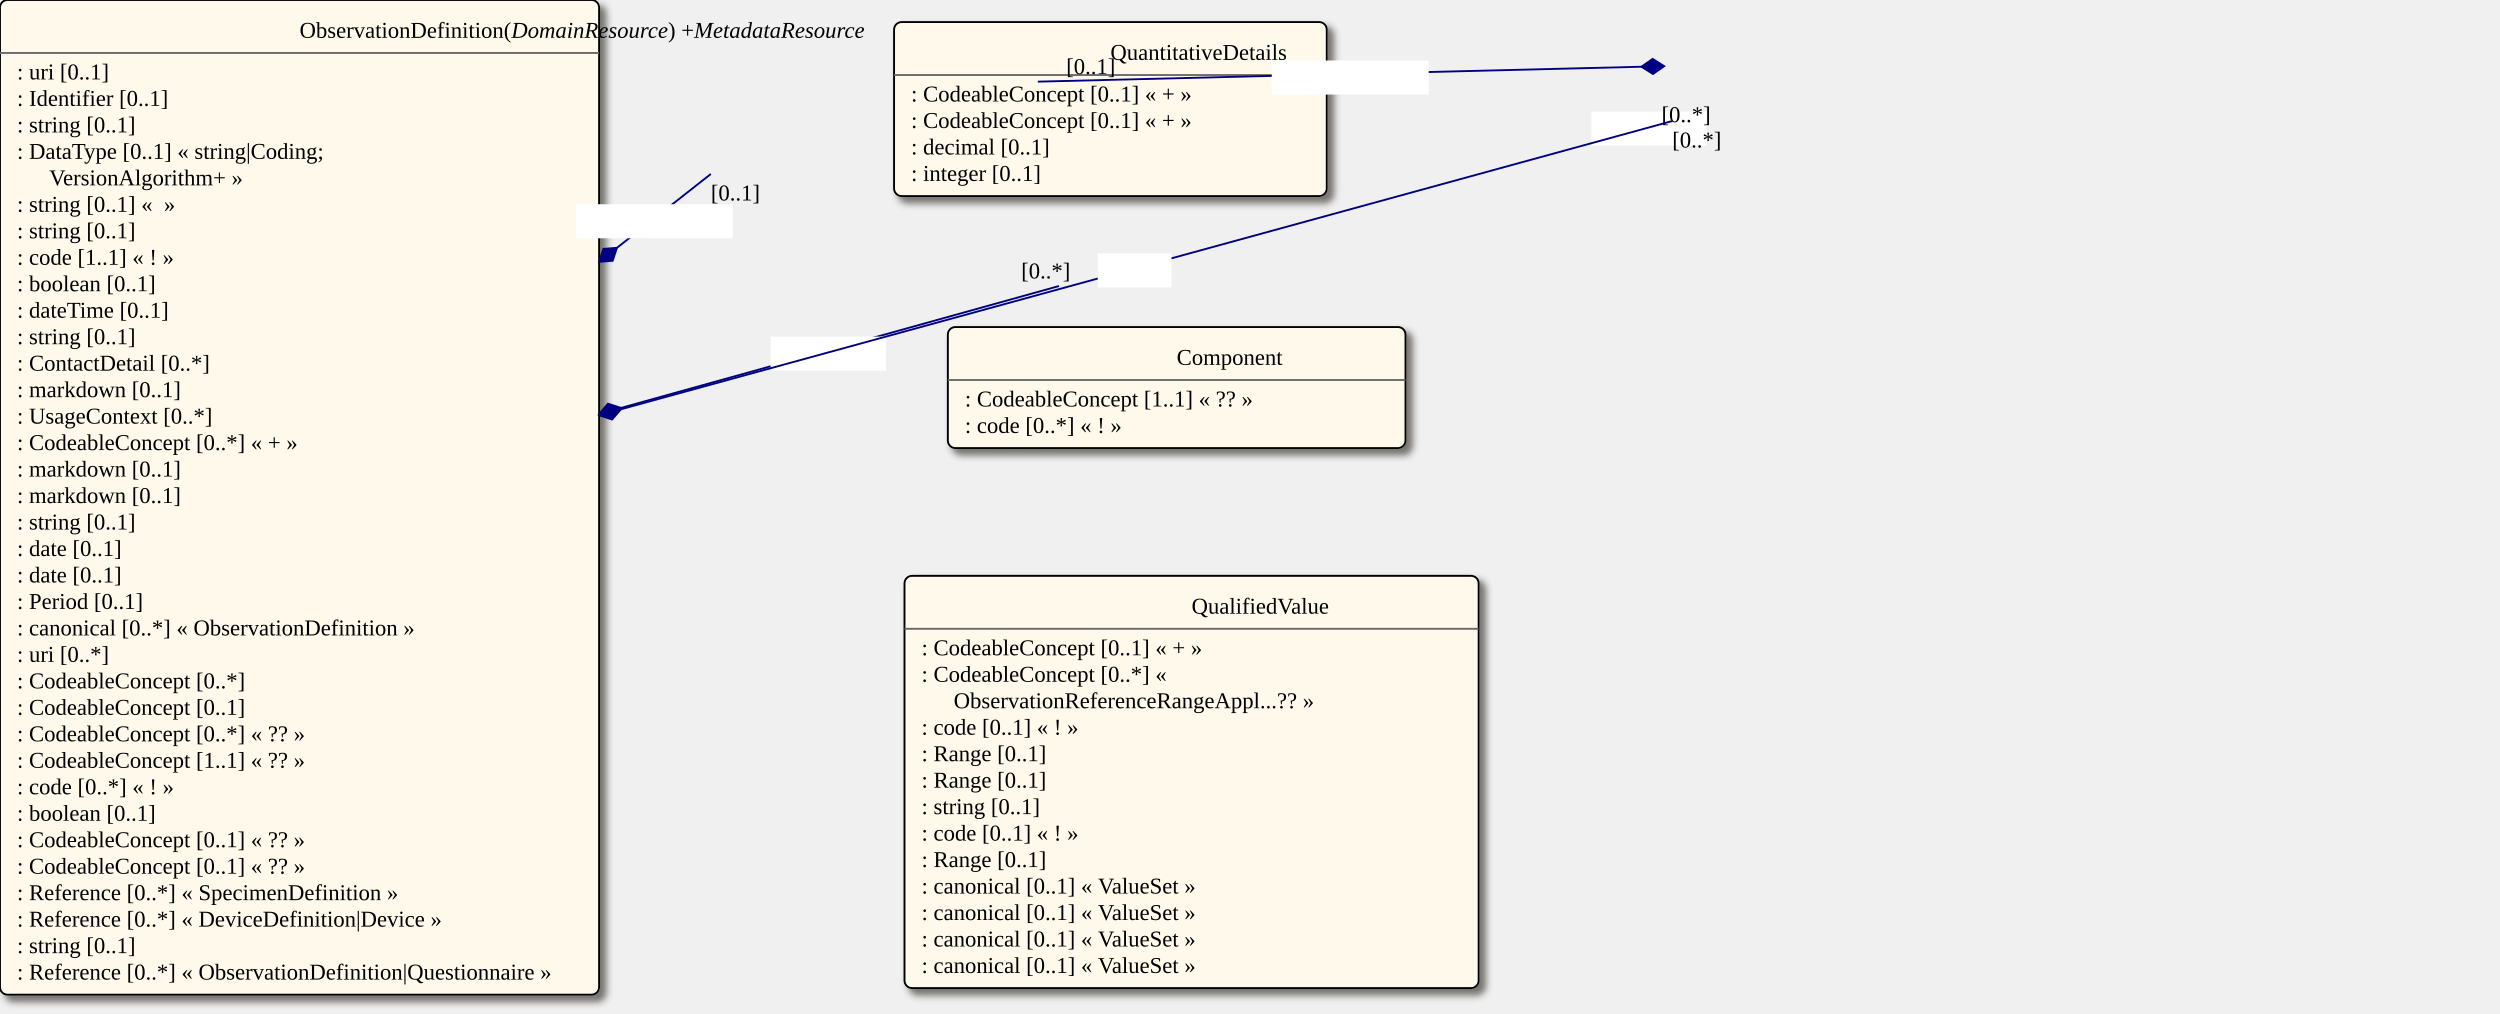
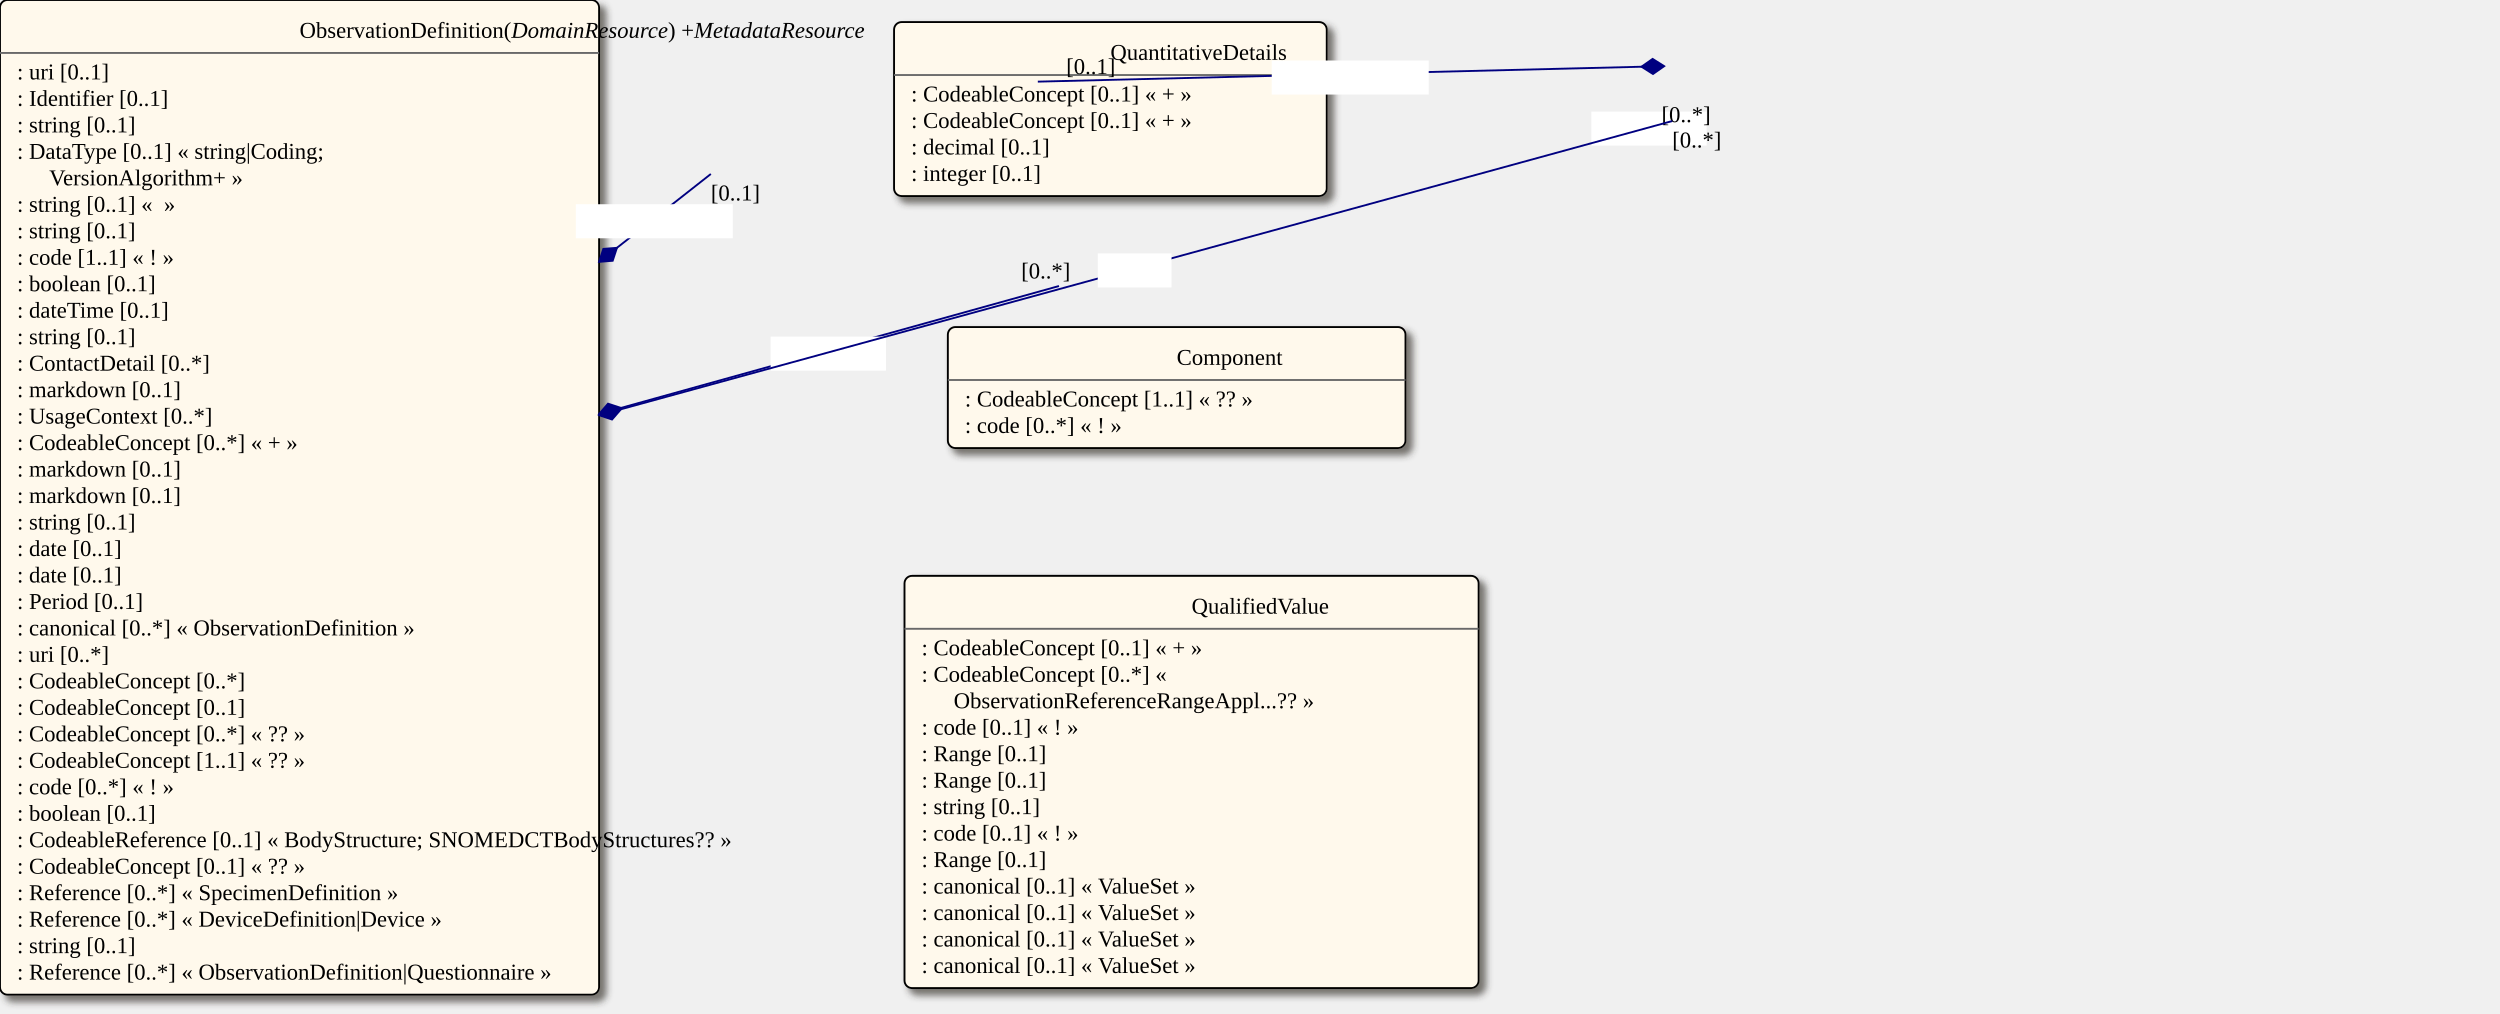
<svg xmlns="http://www.w3.org/2000/svg" xmlns:xlink="http://www.w3.org/1999/xlink" id="n870" version="1.1" width="1322.0" height="536.0">
  <defs id="defs126827">
    <filter id="shadow1" x="-0.023" y="-0.083" width="1.059" height="1.212">
      <feOffset result="offOut" in="SourceGraphic" dx="3" dy="3" id="feOffset126818" />
      <feColorMatrix result="matrixOut" in="offOut" type="matrix" values="0.2 0 0 0 0 0 0.2 0 0 0 0 0 0.2 0 0 0 0 0 1 0" id="feColorMatrix126820" />
      <feGaussianBlur result="blurOut" in="matrixOut" stdDeviation="2" id="feGaussianBlur126822" />
      <feBlend in="SourceGraphic" in2="blurOut" mode="normal" id="feBlend126824" />
    </filter>
  </defs>
  <g id="n871">
    <rect id="ObservationDefinition" x="0.0" y="0.0" rx="4" ry="4" width="316.8" height="526.0" filter="url(#shadow1)" style="fill:#fff9ec;stroke:black;stroke-width:1" />
    <line id="n872" x1="0.0" y1="28.0" x2="316.8" y2="28.0" style="stroke:dimgrey;stroke-width:1" />
    <text id="n873" x="158.4" y="20.0" fill="black" class="diagram-class-title  diagram-class-resource">ObservationDefinition<tspan class="diagram-class-title-link" id="tspan126833"> (<a id="n874" xlink:href="domainresource.html#DomainResource" class="diagram-class-reference" style="font-style: italic">DomainResource</a>) +<a id="n875" xlink:href="metadataresource.html#MetadataResource" class="diagram-class-reference" style="font-style: italic">MetadataResource</a>
      </tspan>
    </text>
    <text id="n876" x="6.0" y="42.0" fill="black" class="diagram-class-detail">
      <a id="n877" xlink:href="observationdefinition-definitions.html#ObservationDefinition.url" /> : <a id="n878" xlink:href="datatypes.html#uri">uri</a> [0..1]</text>
    <text id="n882" x="6.0" y="56.0" fill="black" class="diagram-class-detail">
      <a id="n883" xlink:href="observationdefinition-definitions.html#ObservationDefinition.identifier" /> : <a id="n884" xlink:href="datatypes.html#Identifier">Identifier</a> [0..1]</text>
    <text id="n888" x="6.0" y="70.0" fill="black" class="diagram-class-detail">
      <a id="n889" xlink:href="observationdefinition-definitions.html#ObservationDefinition.version" /> : <a id="n890" xlink:href="datatypes.html#string">string</a> [0..1]</text>
    <text id="n894" x="6.0" y="84.0" fill="black" class="diagram-class-detail">
      <a id="n895" xlink:href="observationdefinition-definitions.html#ObservationDefinition.versionAlgorithm_x_" /> : <a id="n896" xlink:href="types.html#DataType">DataType</a> [0..1] « <a id="n897" xlink:href="datatypes.html#string">string</a>|<a id="n898" xlink:href="datatypes.html#Coding">Coding</a>; <a id="n899" xlink:href="valueset-version-algorithm.html" />
    </text>
    <text id="n901" x="26.0" y="98.0" fill="black" class="diagram-class-detail">
      <a id="n902" xlink:href="valueset-version-algorithm.html">VersionAlgorithm</a>+ »</text>
    <text id="n912" x="6.0" y="112.0" fill="black" class="diagram-class-detail">
      <a id="n913" xlink:href="observationdefinition-definitions.html#ObservationDefinition.name" /> : <a id="n914" xlink:href="datatypes.html#string">string</a> [0..1] « <a id="n915" style="padding-left: 3px; padding-right: 3px; border: 1px maroon solid; font-weight: bold; color: #301212; background-color: #fdeeee;" xlink:href="conformance-rules.html#constraints" /> »</text>
    <text id="n922" x="6.0" y="126.0" fill="black" class="diagram-class-detail">
      <a id="n923" xlink:href="observationdefinition-definitions.html#ObservationDefinition.title" /> : <a id="n924" xlink:href="datatypes.html#string">string</a> [0..1]</text>
    <text id="n928" x="6.0" y="140.0" fill="black" class="diagram-class-detail">
      <a id="n929" xlink:href="observationdefinition-definitions.html#ObservationDefinition.status" /> : <a id="n930" xlink:href="datatypes.html#code">code</a> [1..1] « <a id="n931" xlink:href="valueset-publication-status.html" />! »</text>
    <text id="n938" x="6.0" y="154.0" fill="black" class="diagram-class-detail">
      <a id="n939" xlink:href="observationdefinition-definitions.html#ObservationDefinition.experimental" /> : <a id="n940" xlink:href="datatypes.html#boolean">boolean</a> [0..1]</text>
    <text id="n944" x="6.0" y="168.0" fill="black" class="diagram-class-detail">
      <a id="n945" xlink:href="observationdefinition-definitions.html#ObservationDefinition.date" /> : <a id="n946" xlink:href="datatypes.html#dateTime">dateTime</a> [0..1]</text>
    <text id="n950" x="6.0" y="182.0" fill="black" class="diagram-class-detail">
      <a id="n951" xlink:href="observationdefinition-definitions.html#ObservationDefinition.publisher" /> : <a id="n952" xlink:href="datatypes.html#string">string</a> [0..1]</text>
    <text id="n956" x="6.0" y="196.0" fill="black" class="diagram-class-detail">
      <a id="n957" xlink:href="observationdefinition-definitions.html#ObservationDefinition.contact" /> : <a id="n958" xlink:href="metadatatypes.html#ContactDetail">ContactDetail</a> [0..*]</text>
    <text id="n962" x="6.0" y="210.0" fill="black" class="diagram-class-detail">
      <a id="n963" xlink:href="observationdefinition-definitions.html#ObservationDefinition.description" /> : <a id="n964" xlink:href="datatypes.html#markdown">markdown</a> [0..1]</text>
    <text id="n968" x="6.0" y="224.0" fill="black" class="diagram-class-detail">
      <a id="n969" xlink:href="observationdefinition-definitions.html#ObservationDefinition.useContext" /> : <a id="n970" xlink:href="metadatatypes.html#UsageContext">UsageContext</a> [0..*]</text>
    <text id="n974" x="6.0" y="238.0" fill="black" class="diagram-class-detail">
      <a id="n975" xlink:href="observationdefinition-definitions.html#ObservationDefinition.jurisdiction" /> : <a id="n976" xlink:href="datatypes.html#CodeableConcept">CodeableConcept</a> [0..*] « <a id="n977" xlink:href="valueset-jurisdiction.html" />+ »</text>
    <text id="n984" x="6.0" y="252.0" fill="black" class="diagram-class-detail">
      <a id="n985" xlink:href="observationdefinition-definitions.html#ObservationDefinition.purpose" /> : <a id="n986" xlink:href="datatypes.html#markdown">markdown</a> [0..1]</text>
    <text id="n990" x="6.0" y="266.0" fill="black" class="diagram-class-detail">
      <a id="n991" xlink:href="observationdefinition-definitions.html#ObservationDefinition.copyright" /> : <a id="n992" xlink:href="datatypes.html#markdown">markdown</a> [0..1]</text>
    <text id="n996" x="6.0" y="280.0" fill="black" class="diagram-class-detail">
      <a id="n997" xlink:href="observationdefinition-definitions.html#ObservationDefinition.copyrightLabel" /> : <a id="n998" xlink:href="datatypes.html#string">string</a> [0..1]</text>
    <text id="n1002" x="6.0" y="294.0" fill="black" class="diagram-class-detail">
      <a id="n1003" xlink:href="observationdefinition-definitions.html#ObservationDefinition.approvalDate" /> : <a id="n1004" xlink:href="datatypes.html#date">date</a> [0..1]</text>
    <text id="n1008" x="6.0" y="308.0" fill="black" class="diagram-class-detail">
      <a id="n1009" xlink:href="observationdefinition-definitions.html#ObservationDefinition.lastReviewDate" /> : <a id="n1010" xlink:href="datatypes.html#date">date</a> [0..1]</text>
    <text id="n1014" x="6.0" y="322.0" fill="black" class="diagram-class-detail">
      <a id="n1015" xlink:href="observationdefinition-definitions.html#ObservationDefinition.effectivePeriod" /> : <a id="n1016" xlink:href="datatypes.html#Period">Period</a> [0..1]</text>
    <text id="n1020" x="6.0" y="336.0" fill="black" class="diagram-class-detail">
      <a id="n1021" xlink:href="observationdefinition-definitions.html#ObservationDefinition.derivedFromCanonical" /> : <a id="n1022" xlink:href="datatypes.html#canonical">canonical</a> [0..*] « <a id="n1023" xlink:href="observationdefinition.html#ObservationDefinition">ObservationDefinition</a> »</text>
    <text id="n1028" x="6.0" y="350.0" fill="black" class="diagram-class-detail">
      <a id="n1029" xlink:href="observationdefinition-definitions.html#ObservationDefinition.derivedFromUri" /> : <a id="n1030" xlink:href="datatypes.html#uri">uri</a> [0..*]</text>
    <text id="n1034" x="6.0" y="364.0" fill="black" class="diagram-class-detail">
      <a id="n1035" xlink:href="observationdefinition-definitions.html#ObservationDefinition.subject" /> : <a id="n1036" xlink:href="datatypes.html#CodeableConcept">CodeableConcept</a> [0..*]</text>
    <text id="n1040" x="6.0" y="378.0" fill="black" class="diagram-class-detail">
      <a id="n1041" xlink:href="observationdefinition-definitions.html#ObservationDefinition.performerType" /> : <a id="n1042" xlink:href="datatypes.html#CodeableConcept">CodeableConcept</a> [0..1]</text>
    <text id="n1046" x="6.0" y="392.0" fill="black" class="diagram-class-detail">
      <a id="n1047" xlink:href="observationdefinition-definitions.html#ObservationDefinition.category" /> : <a id="n1048" xlink:href="datatypes.html#CodeableConcept">CodeableConcept</a> [0..*] « <a id="n1049" xlink:href="valueset-observation-category.html" />?? »</text>
    <text id="n1056" x="6.0" y="406.0" fill="black" class="diagram-class-detail">
      <a id="n1057" xlink:href="observationdefinition-definitions.html#ObservationDefinition.code" /> : <a id="n1058" xlink:href="datatypes.html#CodeableConcept">CodeableConcept</a> [1..1] « <a id="n1059" xlink:href="valueset-observation-codes.html" />?? »</text>
    <text id="n1066" x="6.0" y="420.0" fill="black" class="diagram-class-detail">
      <a id="n1067" xlink:href="observationdefinition-definitions.html#ObservationDefinition.permittedDataType" /> : <a id="n1068" xlink:href="datatypes.html#code">code</a> [0..*] « <a id="n1069" xlink:href="valueset-permitted-data-type.html" />! »</text>
    <text id="n1076" x="6.0" y="434.0" fill="black" class="diagram-class-detail">
      <a id="n1077" xlink:href="observationdefinition-definitions.html#ObservationDefinition.multipleResultsAllowed" /> : <a id="n1078" xlink:href="datatypes.html#boolean">boolean</a> [0..1]</text>
    <text id="n1082" x="6.0" y="448.0" fill="black" class="diagram-class-detail">
-       <a id="n1083" xlink:href="observationdefinition-definitions.html#ObservationDefinition.bodySite" /> : <a id="n1084" xlink:href="datatypes.html#CodeableConcept">CodeableConcept</a> [0..1] « <a id="n1085" xlink:href="valueset-body-site.html" />?? »</text>
+       <a id="n1083" xlink:href="observationdefinition-definitions.html#ObservationDefinition.bodyStructure" /> : <a id="n1084" xlink:href="references.html#CodeableReference">CodeableReference</a> [0..1] « <a id="n1085" xlink:href="bodystructure.html#BodyStructure">BodyStructure</a>; <a id="n1086" xlink:href="valueset-body-site.html">SNOMEDCTBodyStructures</a>?? »</text>
    <text id="n1092" x="6.0" y="462.0" fill="black" class="diagram-class-detail">
      <a id="n1093" xlink:href="observationdefinition-definitions.html#ObservationDefinition.method" /> : <a id="n1094" xlink:href="datatypes.html#CodeableConcept">CodeableConcept</a> [0..1] « <a id="n1095" xlink:href="valueset-observation-methods.html" />?? »</text>
    <text id="n1102" x="6.0" y="476.0" fill="black" class="diagram-class-detail">
      <a id="n1103" xlink:href="observationdefinition-definitions.html#ObservationDefinition.specimen" /> : <a id="n1104" xlink:href="references.html#Reference">Reference</a> [0..*] « <a id="n1105" xlink:href="specimendefinition.html#SpecimenDefinition">SpecimenDefinition</a> »</text>
    <text id="n1110" x="6.0" y="490.0" fill="black" class="diagram-class-detail">
      <a id="n1111" xlink:href="observationdefinition-definitions.html#ObservationDefinition.device" /> : <a id="n1112" xlink:href="references.html#Reference">Reference</a> [0..*] « <a id="n1113" xlink:href="devicedefinition.html#DeviceDefinition">DeviceDefinition</a>|<a id="n1114" xlink:href="device.html#Device">Device</a> »</text>
    <text id="n1120" x="6.0" y="504.0" fill="black" class="diagram-class-detail">
      <a id="n1121" xlink:href="observationdefinition-definitions.html#ObservationDefinition.preferredReportName" /> : <a id="n1122" xlink:href="datatypes.html#string">string</a> [0..1]</text>
    <text id="n1126" x="6.0" y="518.0" fill="black" class="diagram-class-detail">
      <a id="n1127" xlink:href="observationdefinition-definitions.html#ObservationDefinition.hasMember" /> : <a id="n1128" xlink:href="references.html#Reference">Reference</a> [0..*] « <a id="n1129" xlink:href="observationdefinition.html#ObservationDefinition">ObservationDefinition</a>|<a id="n1130" xlink:href="questionnaire.html#Questionnaire">Questionnaire</a> »</text>
  </g>
  <g id="n1136" transform="translate(152.7833,11.67095)">
    <rect id="ObservationDefinition.quantitativeDetails" x="320" y="0" rx="4" ry="4" width="228.8" height="92" filter="url(#shadow1)" style="fill:#fff9ec;stroke:#000000;stroke-width:1" />
    <line id="n1137" x1="320" y1="28" x2="548.8" y2="28" style="stroke:#696969;stroke-width:1" />
    <text id="n1138" x="434.4" y="20" fill="#000000" class="diagram-class-title">QuantitativeDetails</text>
    <text id="n1139" x="326" y="42" fill="#000000" class="diagram-class-detail">
      <a id="n1140" xlink:href="observationdefinition-definitions.html#ObservationDefinition.quantitativeDetails.unit" /> : <a id="n1141" xlink:href="datatypes.html#CodeableConcept">CodeableConcept</a> [0..1] « <a id="n1142" xlink:href="valueset-ucum-units.html" />+ »</text>
    <text id="n1149" x="326" y="56" fill="#000000" class="diagram-class-detail">
      <a id="n1150" xlink:href="observationdefinition-definitions.html#ObservationDefinition.quantitativeDetails.customaryUnit" /> : <a id="n1151" xlink:href="datatypes.html#CodeableConcept">CodeableConcept</a> [0..1] « <a id="n1152" xlink:href="valueset-ucum-units.html" />+ »</text>
    <text id="n1159" x="326" y="70" fill="#000000" class="diagram-class-detail">
      <a id="n1160" xlink:href="observationdefinition-definitions.html#ObservationDefinition.quantitativeDetails.conversionFactor" /> : <a id="n1161" xlink:href="datatypes.html#decimal">decimal</a> [0..1]</text>
    <text id="n1165" x="326" y="84" fill="#000000" class="diagram-class-detail">
      <a id="n1166" xlink:href="observationdefinition-definitions.html#ObservationDefinition.quantitativeDetails.decimalPrecision" /> : <a id="n1167" xlink:href="datatypes.html#integer">integer</a> [0..1]</text>
  </g>
  <g id="n1171" transform="translate(-81.69663,304.5056)">
    <rect id="ObservationDefinition.qualifiedValue" x="560" y="0" rx="4" ry="4" width="303.6" height="218" filter="url(#shadow1)" style="fill:#fff9ec;stroke:#000000;stroke-width:1" />
    <line id="n1172" x1="560" y1="28" x2="863.6" y2="28" style="stroke:#696969;stroke-width:1" />
    <text id="n1173" x="711.8" y="20" fill="#000000" class="diagram-class-title">QualifiedValue</text>
    <text id="n1174" x="566" y="42" fill="#000000" class="diagram-class-detail">
      <a id="n1175" xlink:href="observationdefinition-definitions.html#ObservationDefinition.qualifiedValue.context" /> : <a id="n1176" xlink:href="datatypes.html#CodeableConcept">CodeableConcept</a> [0..1] « <a id="n1177" xlink:href="valueset-referencerange-meaning.html" />+ »</text>
    <text id="n1184" x="566" y="56" fill="#000000" class="diagram-class-detail">
      <a id="n1185" xlink:href="observationdefinition-definitions.html#ObservationDefinition.qualifiedValue.appliesTo" /> : <a id="n1186" xlink:href="datatypes.html#CodeableConcept">CodeableConcept</a> [0..*] « <a id="n1187" xlink:href="valueset-referencerange-appliesto.html" />
    </text>
    <text id="n1189" x="586" y="70" fill="#000000" class="diagram-class-detail">
      <a id="n1190" xlink:href="valueset-referencerange-appliesto.html">ObservationReferenceRangeAppl...</a>?? »</text>
    <text id="n1198" x="566" y="84" fill="#000000" class="diagram-class-detail">
      <a id="n1199" xlink:href="observationdefinition-definitions.html#ObservationDefinition.qualifiedValue.sexParameterForClinicalUse" /> : <a id="n1200" xlink:href="datatypes.html#code">code</a> [0..1] « <a id="n1201" xlink:href="valueset-administrative-gender.html" />! »</text>
    <text id="n1208" x="566" y="98" fill="#000000" class="diagram-class-detail">
      <a id="n1209" xlink:href="observationdefinition-definitions.html#ObservationDefinition.qualifiedValue.age" /> : <a id="n1210" xlink:href="datatypes.html#Range">Range</a> [0..1]</text>
    <text id="n1214" x="566" y="112" fill="#000000" class="diagram-class-detail">
      <a id="n1215" xlink:href="observationdefinition-definitions.html#ObservationDefinition.qualifiedValue.gestationalAge" /> : <a id="n1216" xlink:href="datatypes.html#Range">Range</a> [0..1]</text>
    <text id="n1220" x="566" y="126" fill="#000000" class="diagram-class-detail">
      <a id="n1221" xlink:href="observationdefinition-definitions.html#ObservationDefinition.qualifiedValue.condition" /> : <a id="n1222" xlink:href="datatypes.html#string">string</a> [0..1]</text>
    <text id="n1226" x="566" y="140" fill="#000000" class="diagram-class-detail">
      <a id="n1227" xlink:href="observationdefinition-definitions.html#ObservationDefinition.qualifiedValue.rangeCategory" /> : <a id="n1228" xlink:href="datatypes.html#code">code</a> [0..1] « <a id="n1229" xlink:href="valueset-observation-range-category.html" />! »</text>
    <text id="n1236" x="566" y="154" fill="#000000" class="diagram-class-detail">
      <a id="n1237" xlink:href="observationdefinition-definitions.html#ObservationDefinition.qualifiedValue.range" /> : <a id="n1238" xlink:href="datatypes.html#Range">Range</a> [0..1]</text>
    <text id="n1242" x="566" y="168" fill="#000000" class="diagram-class-detail">
      <a id="n1243" xlink:href="observationdefinition-definitions.html#ObservationDefinition.qualifiedValue.validCodedValueSet" /> : <a id="n1244" xlink:href="datatypes.html#canonical">canonical</a> [0..1] « <a id="n1245" xlink:href="valueset.html#ValueSet">ValueSet</a> »</text>
    <text id="n1250" x="566" y="182" fill="#000000" class="diagram-class-detail">
      <a id="n1251" xlink:href="observationdefinition-definitions.html#ObservationDefinition.qualifiedValue.normalCodedValueSet" /> : <a id="n1252" xlink:href="datatypes.html#canonical">canonical</a> [0..1] « <a id="n1253" xlink:href="valueset.html#ValueSet">ValueSet</a> »</text>
    <text id="n1258" x="566" y="196" fill="#000000" class="diagram-class-detail">
      <a id="n1259" xlink:href="observationdefinition-definitions.html#ObservationDefinition.qualifiedValue.abnormalCodedValueSet" /> : <a id="n1260" xlink:href="datatypes.html#canonical">canonical</a> [0..1] « <a id="n1261" xlink:href="valueset.html#ValueSet">ValueSet</a> »</text>
    <text id="n1266" x="566" y="210" fill="#000000" class="diagram-class-detail">
      <a id="n1267" xlink:href="observationdefinition-definitions.html#ObservationDefinition.qualifiedValue.criticalCodedValueSet" /> : <a id="n1268" xlink:href="datatypes.html#canonical">canonical</a> [0..1] « <a id="n1269" xlink:href="valueset.html#ValueSet">ValueSet</a> »</text>
  </g>
  <g id="n1274" transform="translate(-378.7753,172.9422)">
    <rect id="ObservationDefinition.component" x="880" y="0" rx="4" ry="4" width="242" height="64" filter="url(#shadow1)" style="fill:#fff9ec;stroke:#000000;stroke-width:1" />
    <line id="n1275" x1="880" y1="28" x2="1122" y2="28" style="stroke:#696969;stroke-width:1" />
    <text id="n1276" x="1001" y="20" fill="#000000" class="diagram-class-title">Component</text>
    <text id="n1277" x="886" y="42" fill="#000000" class="diagram-class-detail">
      <a id="n1278" xlink:href="observationdefinition-definitions.html#ObservationDefinition.component.code" /> : <a id="n1279" xlink:href="datatypes.html#CodeableConcept">CodeableConcept</a> [1..1] « <a id="n1280" xlink:href="valueset-observation-codes.html" />?? »</text>
    <text id="n1287" x="886" y="56" fill="#000000" class="diagram-class-detail">
      <a id="n1288" xlink:href="observationdefinition-definitions.html#ObservationDefinition.component.permittedDataType" /> : <a id="n1289" xlink:href="datatypes.html#code">code</a> [0..*] « <a id="n1290" xlink:href="valueset-permitted-data-type.html" />! »</text>
  </g>
  <line id="n1297" x1="316.8" y1="138.461" x2="375.893" y2="92.0" style="stroke:navy;stroke-width:1" />
  <polygon id="n1298" points="316.8,138.461 322.8,142.461 328.8,138.461 322.8,134.461 316.8,138.461" style="fill:navy;stroke:navy;stroke-width:1" transform="rotate(-38.17556 316.8 138.4609)" />
  <rect id="n1299" x="304.5" y="108.0" width="83.0" height="18.0" style="fill:white;stroke:black;stroke-width:0" />
  <text id="n1300" x="346.0" y="118.0" fill="black" class="diagram-class-linkage">
    <a id="n1301" xlink:href="observationdefinition-definitions.html#ObservationDefinition.quantitativeDetails" />
  </text>
  <text id="n1302" x="375.893" y="106.0" fill="black" class="diagram-class-linkage">[0..1]</text>
  <line id="n1303" x1="316.8" y1="218.92" x2="560.0" y2="151.243" style="stroke:navy;stroke-width:1" />
  <polygon id="n1304" points="316.8,218.92 322.8,222.92 328.8,218.92 322.8,214.92 316.8,218.92" style="fill:navy;stroke:navy;stroke-width:1" transform="rotate(-15.55081 316.8 218.9205)" />
  <rect id="n1305" x="407.5" y="178.0" width="61.0" height="18.0" style="fill:white;stroke:black;stroke-width:0" />
  <text id="n1306" x="438.0" y="188.0" fill="black" class="diagram-class-linkage">
    <a id="n1307" xlink:href="observationdefinition-definitions.html#ObservationDefinition.qualifiedValue" />
  </text>
  <text id="n1308" x="540.0" y="147.243" fill="black" class="diagram-class-linkage">[0..*]</text>
  <line id="n1309" x1="880.0" y1="34.99" x2="548.8" y2="43.173" style="stroke:navy;stroke-width:1" />
  <polygon id="n1310" points="880.0,34.99 886.0,38.99 892.0,34.99 886.0,30.99 880.0,34.99" style="fill:navy;stroke:navy;stroke-width:1" transform="rotate(178.5846 880.0 34.98976)" />
  <rect id="n1311" x="672.5" y="32.0" width="83.0" height="18.0" style="fill:white;stroke:black;stroke-width:0" />
  <text id="n1312" x="714.0" y="42.0" fill="black" class="diagram-class-linkage">
    <a id="n1313" xlink:href="observationdefinition-definitions.html#ObservationDefinition.component.quantitativeDetails" />
  </text>
  <text id="n1314" x="563.8" y="39.173" fill="black" class="diagram-class-linkage">[0..1]</text>
  <line id="n1315" x1="880.813" y1="64" x2="863.6" y2="68.583" style="stroke:navy;stroke-width:1" />
  <polygon id="n1316" points="880.813,64 886.813,68 892.813,64 886.813,60 880.813,64" style="fill:navy;stroke:navy;stroke-width:1" transform="rotate(165.0908 880.813 64)" />
  <rect id="n1317" x="841.5" y="59.0" width="61.0" height="18.0" style="fill:white;stroke:black;stroke-width:0" />
  <text id="n1318" x="872.0" y="69.0" fill="black" class="diagram-class-linkage">
    <a id="n1319" xlink:href="observationdefinition-definitions.html#ObservationDefinition.component.qualifiedValue" />
  </text>
  <text id="n1320" x="878.6" y="64.583" fill="black" class="diagram-class-linkage">[0..*]</text>
  <line id="n1321" x1="316.8" y1="219.574" x2="884.276" y2="64.0" style="stroke:navy;stroke-width:1" />
  <polygon id="n1322" points="316.8,219.574 322.8,223.574 328.8,219.574 322.8,215.574 316.8,219.574" style="fill:navy;stroke:navy;stroke-width:1" transform="rotate(-15.33104 316.8 219.5744)" />
  <rect id="n1323" x="580.5" y="134.0" width="39.0" height="18.0" style="fill:white;stroke:black;stroke-width:0" />
  <text id="n1324" x="600.0" y="144.0" fill="black" class="diagram-class-linkage">
    <a id="n1325" xlink:href="observationdefinition-definitions.html#ObservationDefinition.component" />
  </text>
  <text id="n1326" x="884.276" y="78.0" fill="black" class="diagram-class-linkage">[0..*]</text>
</svg>
